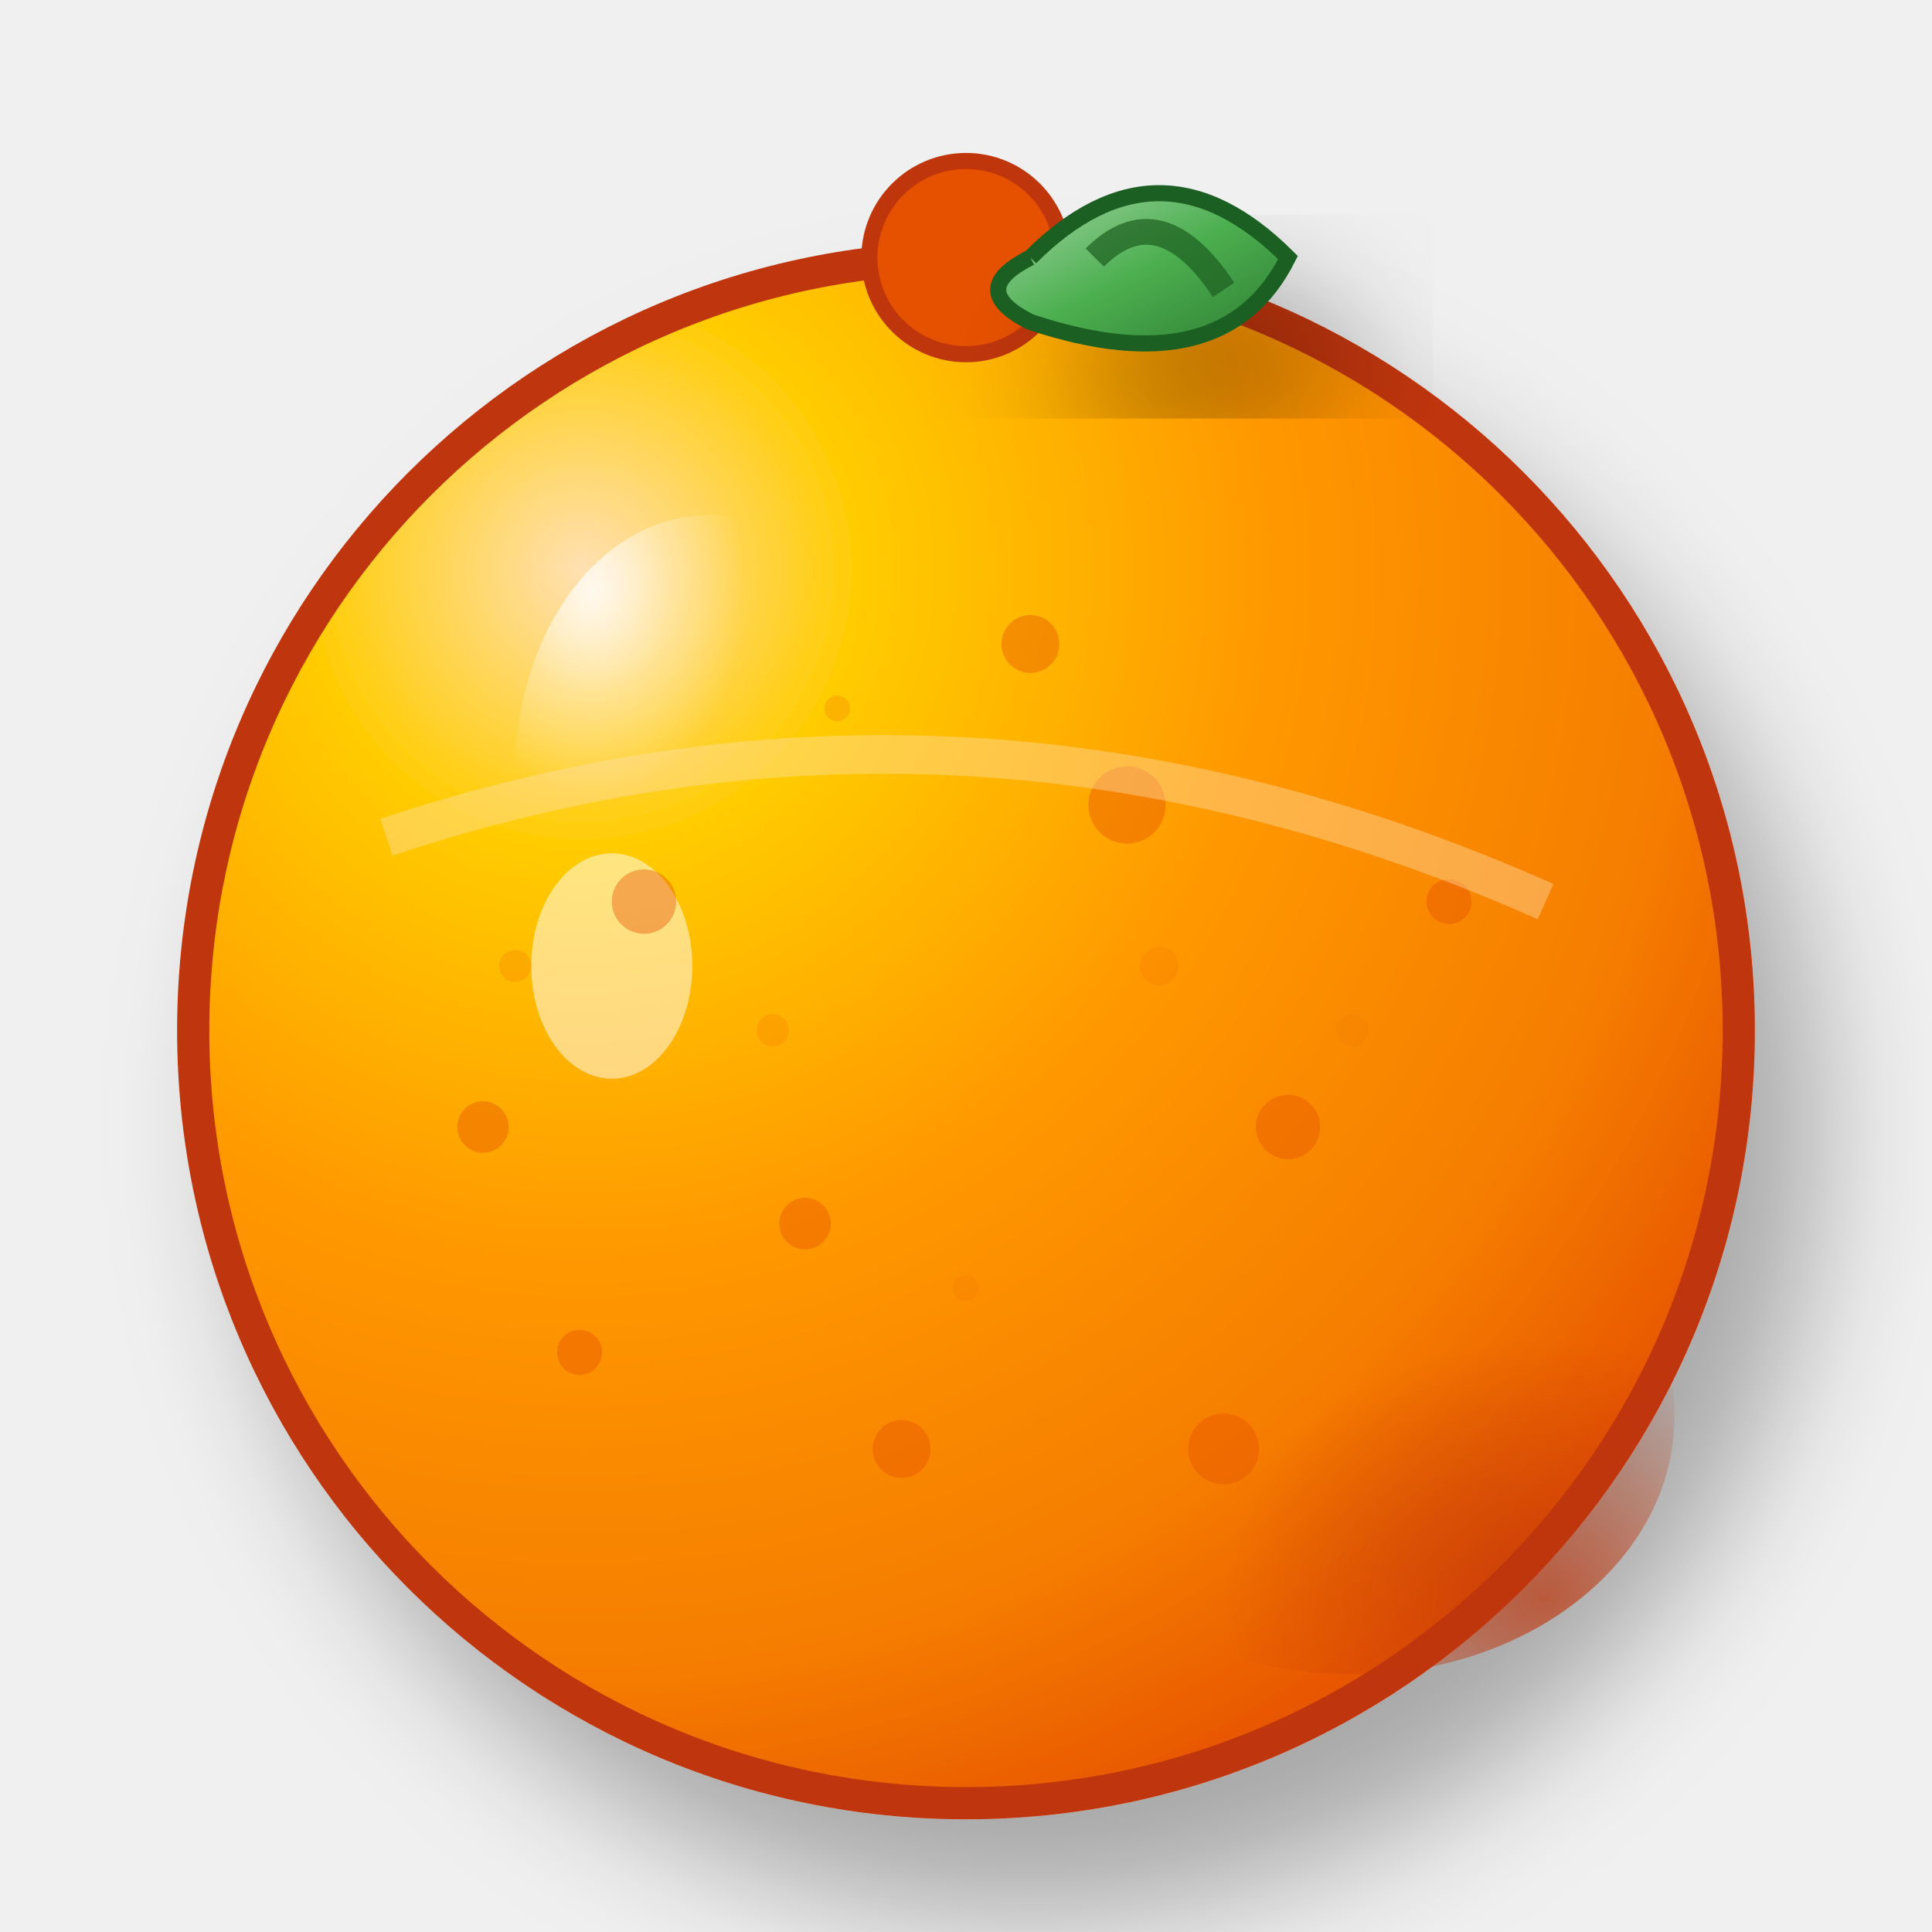
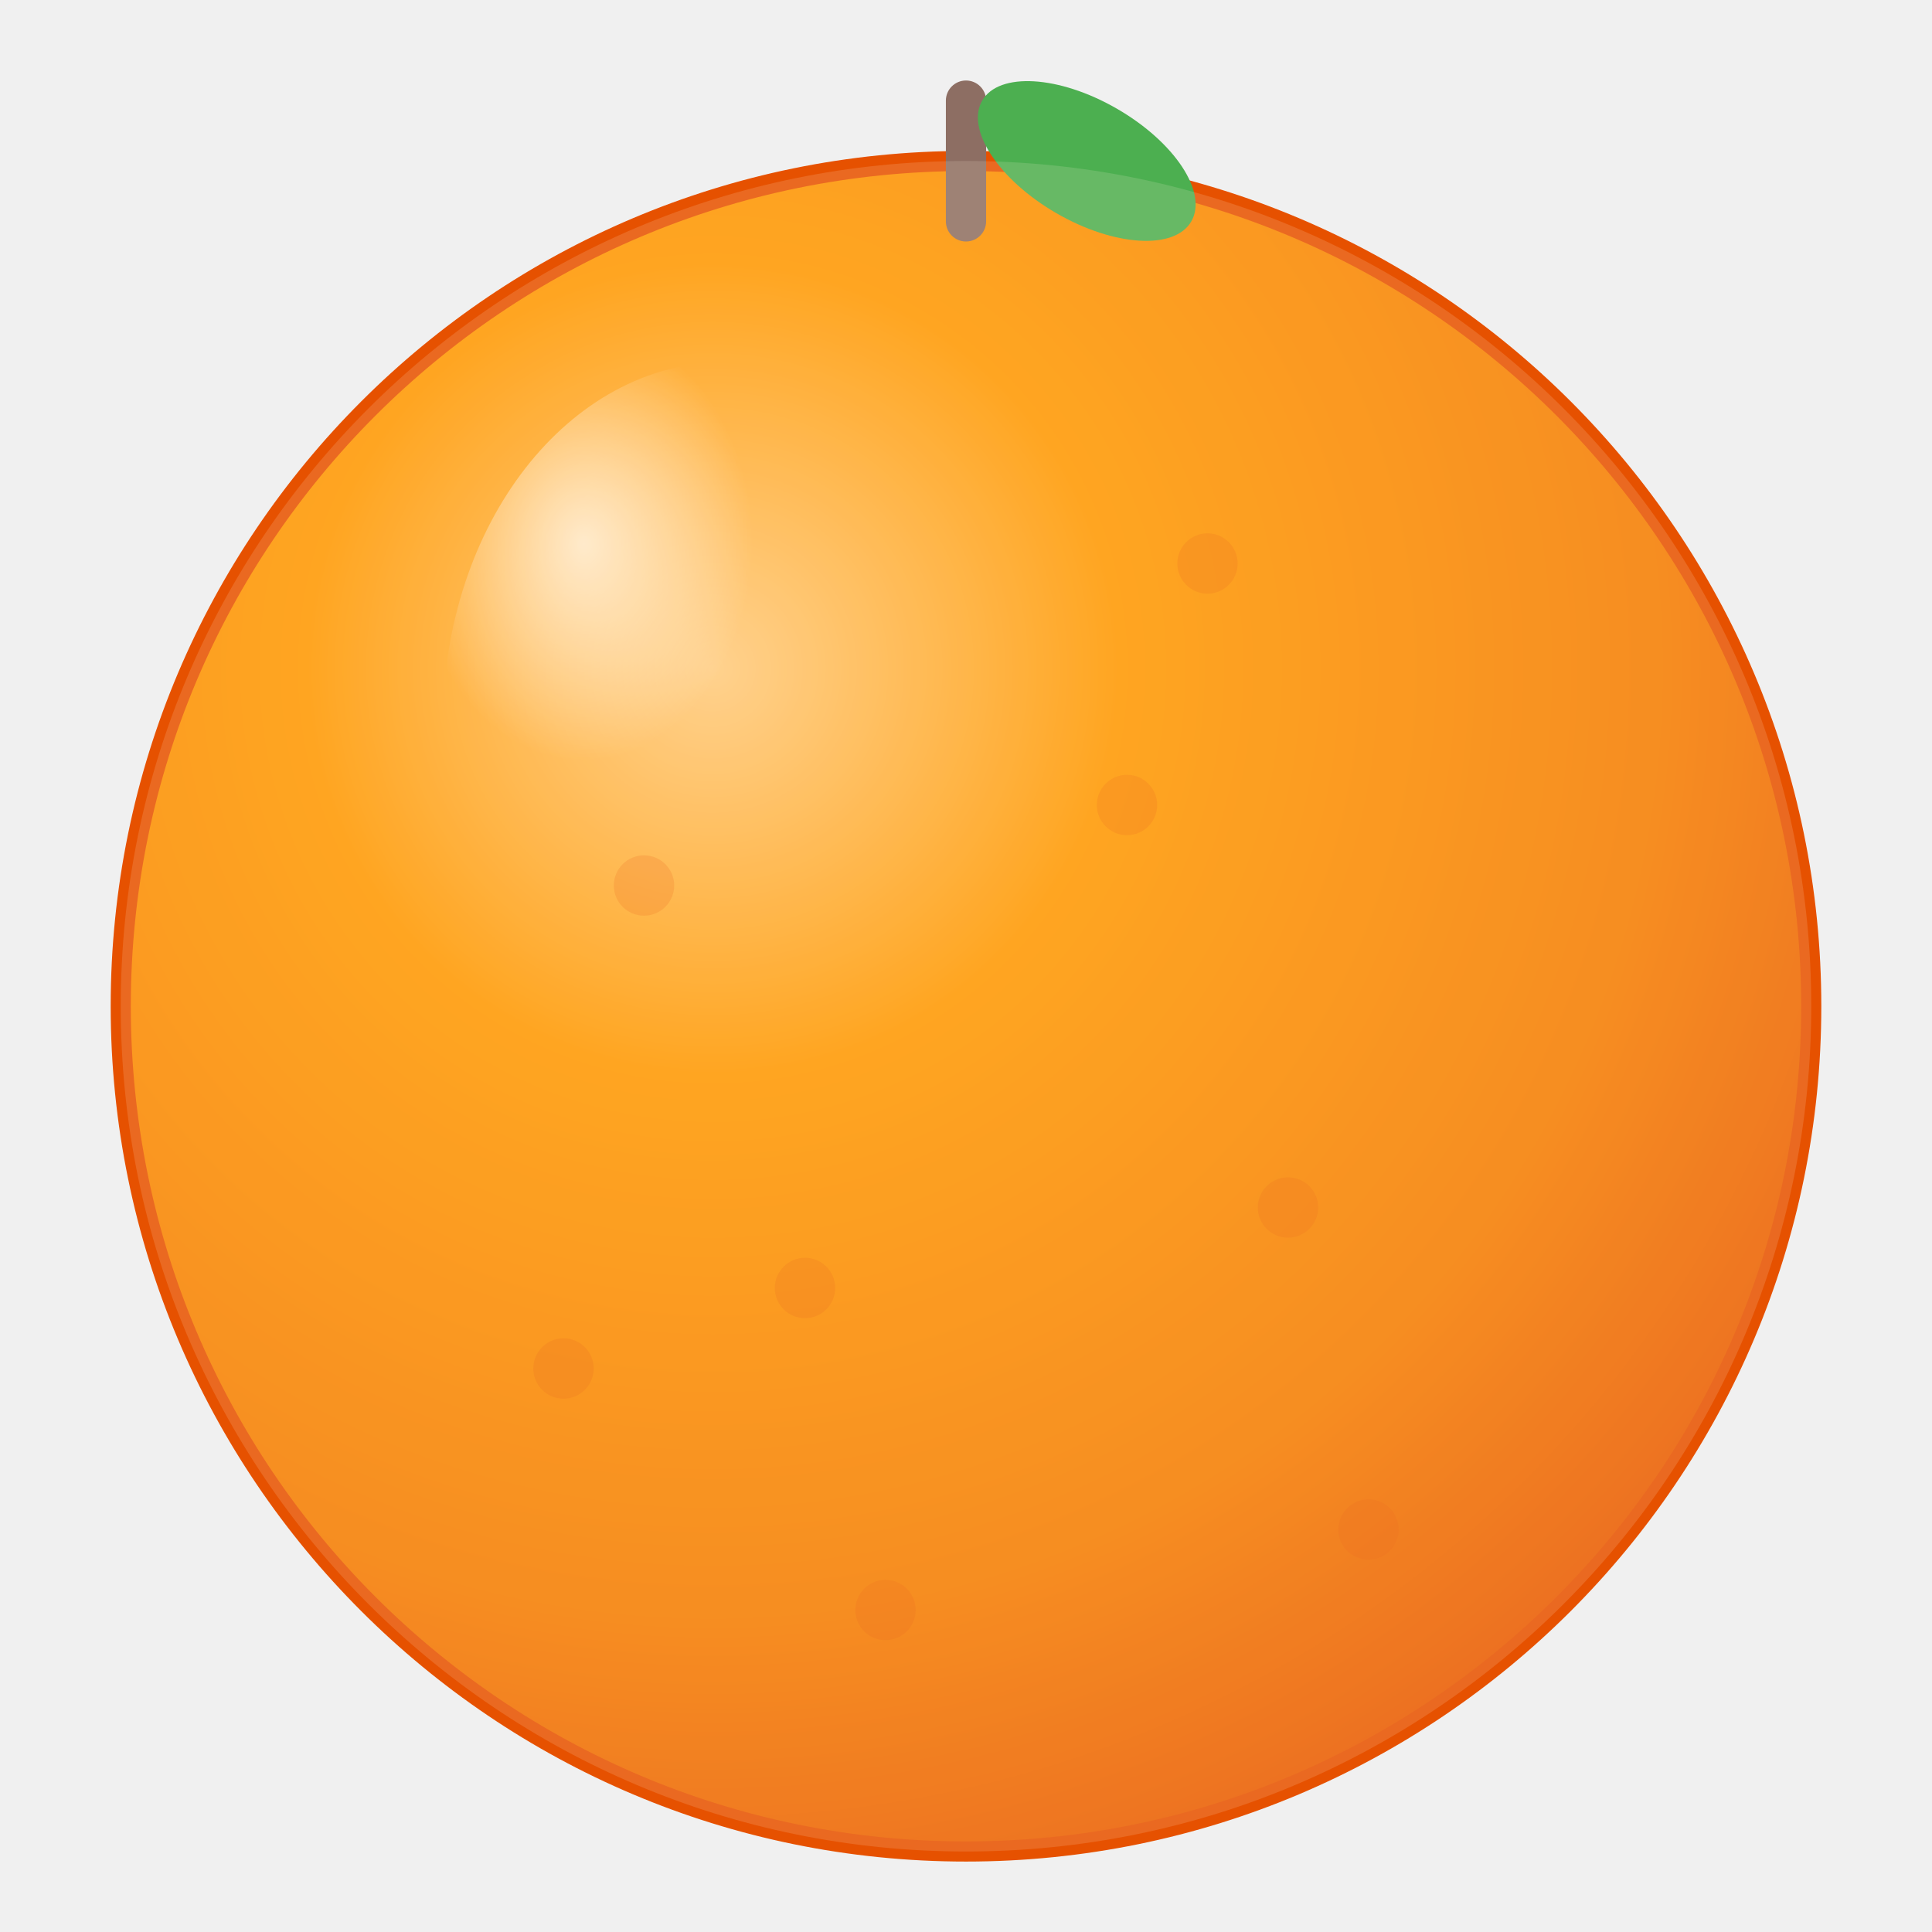
- <svg xmlns="http://www.w3.org/2000/svg" width="60" height="60" viewBox="0 0 60 60">
+ <svg xmlns="http://www.w3.org/2000/svg" width="96" height="96" viewBox="0 0 96 96">
  <defs>
-     <radialGradient id="orangeGradient" cx="0.25" cy="0.2" r="0.9">
-       <stop offset="0%" stop-color="#FFE0B2" />
-       <stop offset="20%" stop-color="#FFCC02" />
-       <stop offset="50%" stop-color="#FF9800" />
-       <stop offset="80%" stop-color="#F57C00" />
+     <radialGradient id="orangeGrad" cx="0.35" cy="0.3" r="0.8">
+       <stop offset="0%" stop-color="#FFCC80" />
+       <stop offset="30%" stop-color="#FF9800" />
+       <stop offset="70%" stop-color="#F57C00" />
      <stop offset="100%" stop-color="#E65100" />
    </radialGradient>
-     <radialGradient id="orangeHighlight" cx="0.2" cy="0.15" r="0.4">
-       <stop offset="0%" stop-color="#FFFFFF" stop-opacity="0.8" />
-       <stop offset="50%" stop-color="#FFFFFF" stop-opacity="0.3" />
+     <radialGradient id="highlight" cx="0.25" cy="0.25" r="0.3">
+       <stop offset="0%" stop-color="#FFFFFF" stop-opacity="0.7" />
      <stop offset="100%" stop-color="#FFFFFF" stop-opacity="0" />
    </radialGradient>
-     <radialGradient id="orangeShadow" cx="0.8" cy="0.85" r="0.5">
-       <stop offset="0%" stop-color="#BF360C" stop-opacity="0.7" />
-       <stop offset="100%" stop-color="#BF360C" stop-opacity="0" />
-     </radialGradient>
-     <linearGradient id="leafGradient" x1="0" y1="0" x2="1" y2="1">
-       <stop offset="0%" stop-color="#A5D6A7" />
-       <stop offset="50%" stop-color="#4CAF50" />
-       <stop offset="100%" stop-color="#2E7D32" />
-     </linearGradient>
-     <filter id="dropShadow" x="-50%" y="-50%" width="200%" height="200%">
-       <feDropShadow dx="2" dy="3" stdDeviation="2" flood-color="#000000" flood-opacity="0.3" />
-     </filter>
  </defs>
-   <circle cx="30" cy="32" r="24" fill="url(#orangeGradient)" stroke="#BF360C" stroke-width="1" filter="url(#dropShadow)" />
-   <ellipse cx="42" cy="44" rx="10" ry="8" fill="url(#orangeShadow)" />
-   <ellipse cx="22" cy="24" rx="6" ry="8" fill="url(#orangeHighlight)" />
-   <ellipse cx="19" cy="30" rx="2.5" ry="3.5" fill="#FFFFFF" opacity="0.5" />
-   <g fill="#E65100" opacity="0.4">
-     <circle cx="20" cy="28" r="1" />
-     <circle cx="35" cy="25" r="1.2" />
-     <circle cx="25" cy="38" r="0.8" />
-     <circle cx="40" cy="35" r="1" />
-     <circle cx="28" cy="45" r="0.9" />
-     <circle cx="45" cy="28" r="0.7" />
-     <circle cx="15" cy="35" r="0.8" />
-     <circle cx="38" cy="45" r="1.1" />
-     <circle cx="32" cy="20" r="0.9" />
-     <circle cx="18" cy="42" r="0.7" />
+   <circle cx="48" cy="50" r="42" fill="url(#orangeGrad)" stroke="#E65100" stroke-width="1" />
+   <rect x="47" y="4" width="2" height="8" fill="#8D6E63" rx="1" />
+   <ellipse cx="54" cy="8" rx="6" ry="3" fill="#4CAF50" transform="rotate(30 54 8)" />
+   <ellipse cx="36" cy="36" rx="14" ry="18" fill="url(#highlight)" />
+   <g fill="#E65100" opacity="0.2">
+     <circle cx="32" cy="44" r="1.5" />
+     <circle cx="56" cy="40" r="1.5" />
+     <circle cx="40" cy="64" r="1.5" />
+     <circle cx="64" cy="60" r="1.5" />
+     <circle cx="28" cy="68" r="1.5" />
+     <circle cx="68" cy="76" r="1.5" />
+     <circle cx="44" cy="80" r="1.5" />
+     <circle cx="60" cy="28" r="1.5" />
  </g>
-   <g fill="#F57C00" opacity="0.3">
-     <circle cx="24" cy="32" r="0.5" />
-     <circle cx="36" cy="30" r="0.6" />
-     <circle cx="30" cy="40" r="0.4" />
-     <circle cx="42" cy="32" r="0.5" />
-     <circle cx="26" cy="22" r="0.4" />
-     <circle cx="16" cy="30" r="0.5" />
-     <circle cx="34" cy="48" r="0.6" />
-     <circle cx="44" cy="40" r="0.4" />
-   </g>
-   <circle cx="30" cy="8" r="3" fill="#E65100" stroke="#BF360C" stroke-width="0.5" />
-   <path d="M30 8 Q30 5 30 2" stroke="#5D4037" stroke-width="2.5" fill="none" stroke-linecap="round" filter="url(#dropShadow)" />
-   <path d="M32 8 Q36 4 40 8 Q38 12 32 10 Q30 9 32 8" fill="url(#leafGradient)" stroke="#1B5E20" stroke-width="0.5" filter="url(#dropShadow)" />
-   <path d="M34 8 Q36 6 38 9" stroke="#1B5E20" stroke-width="0.8" fill="none" opacity="0.7" />
-   <path d="M12 26 Q30 20 48 28" stroke="#FFE0B2" stroke-width="1.2" fill="none" opacity="0.4" />
+   <circle cx="48" cy="50" r="42" fill="#FFF3E0" opacity="0.15" />
</svg>
